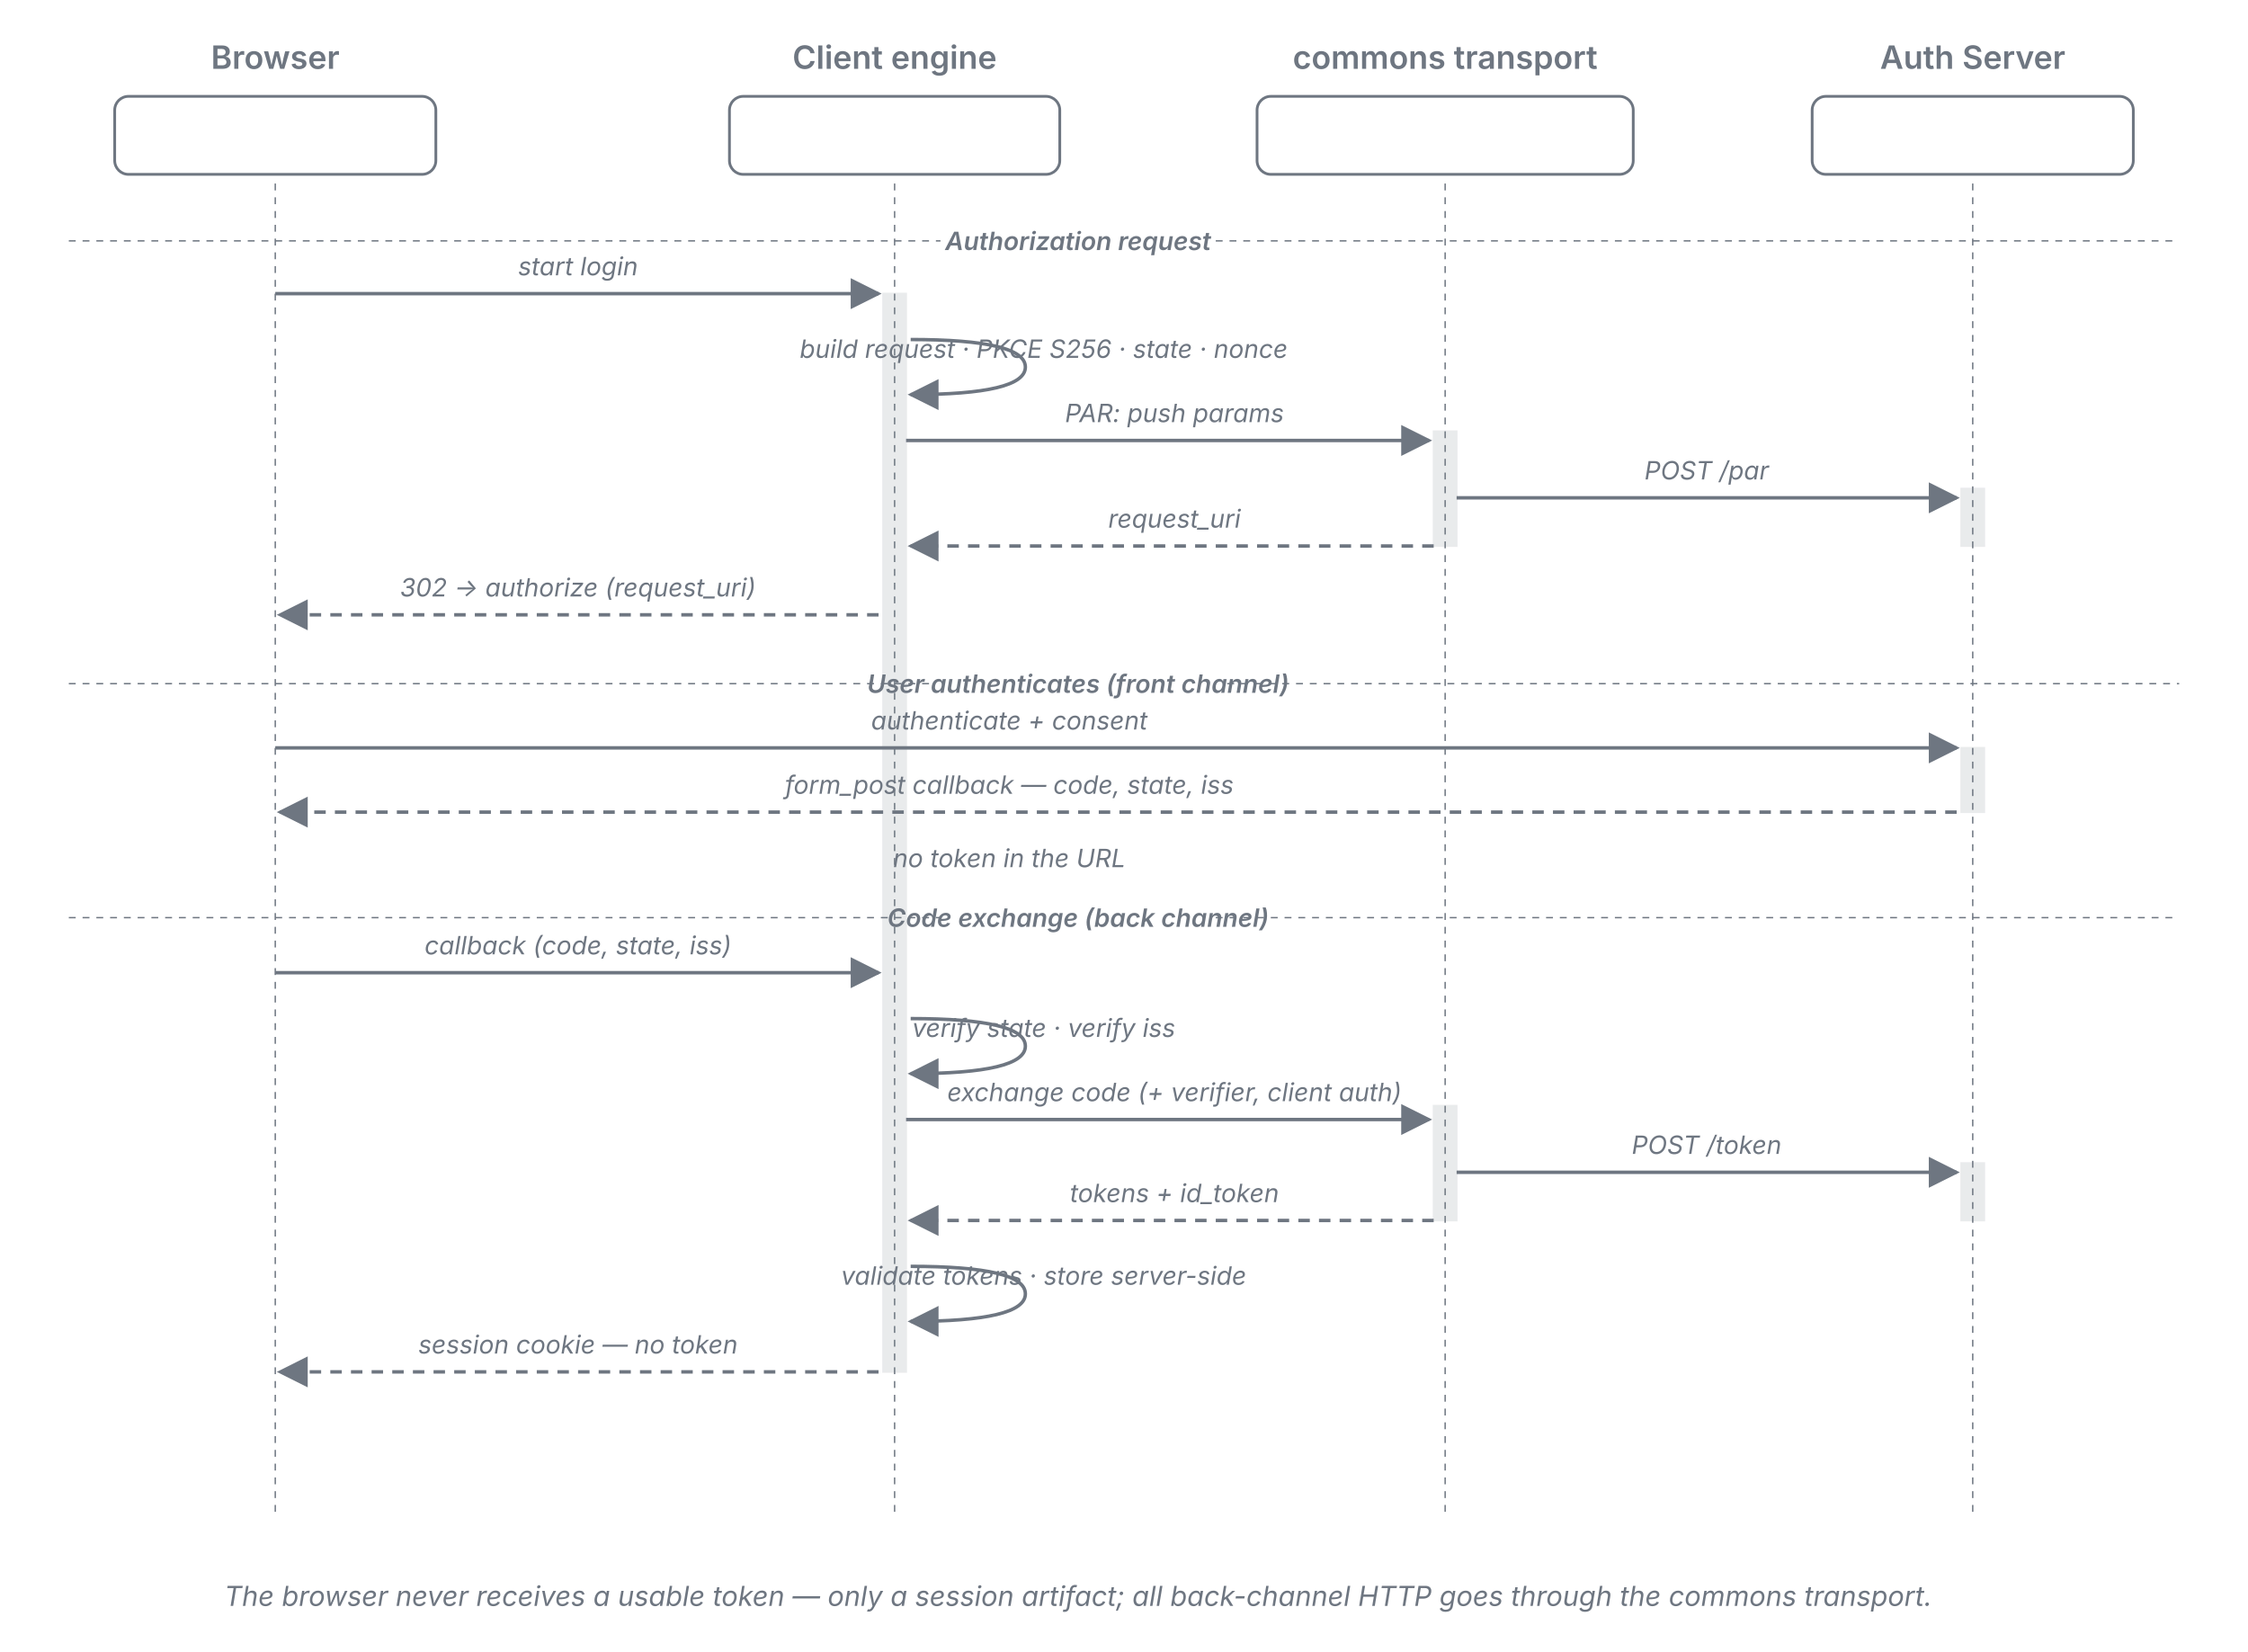
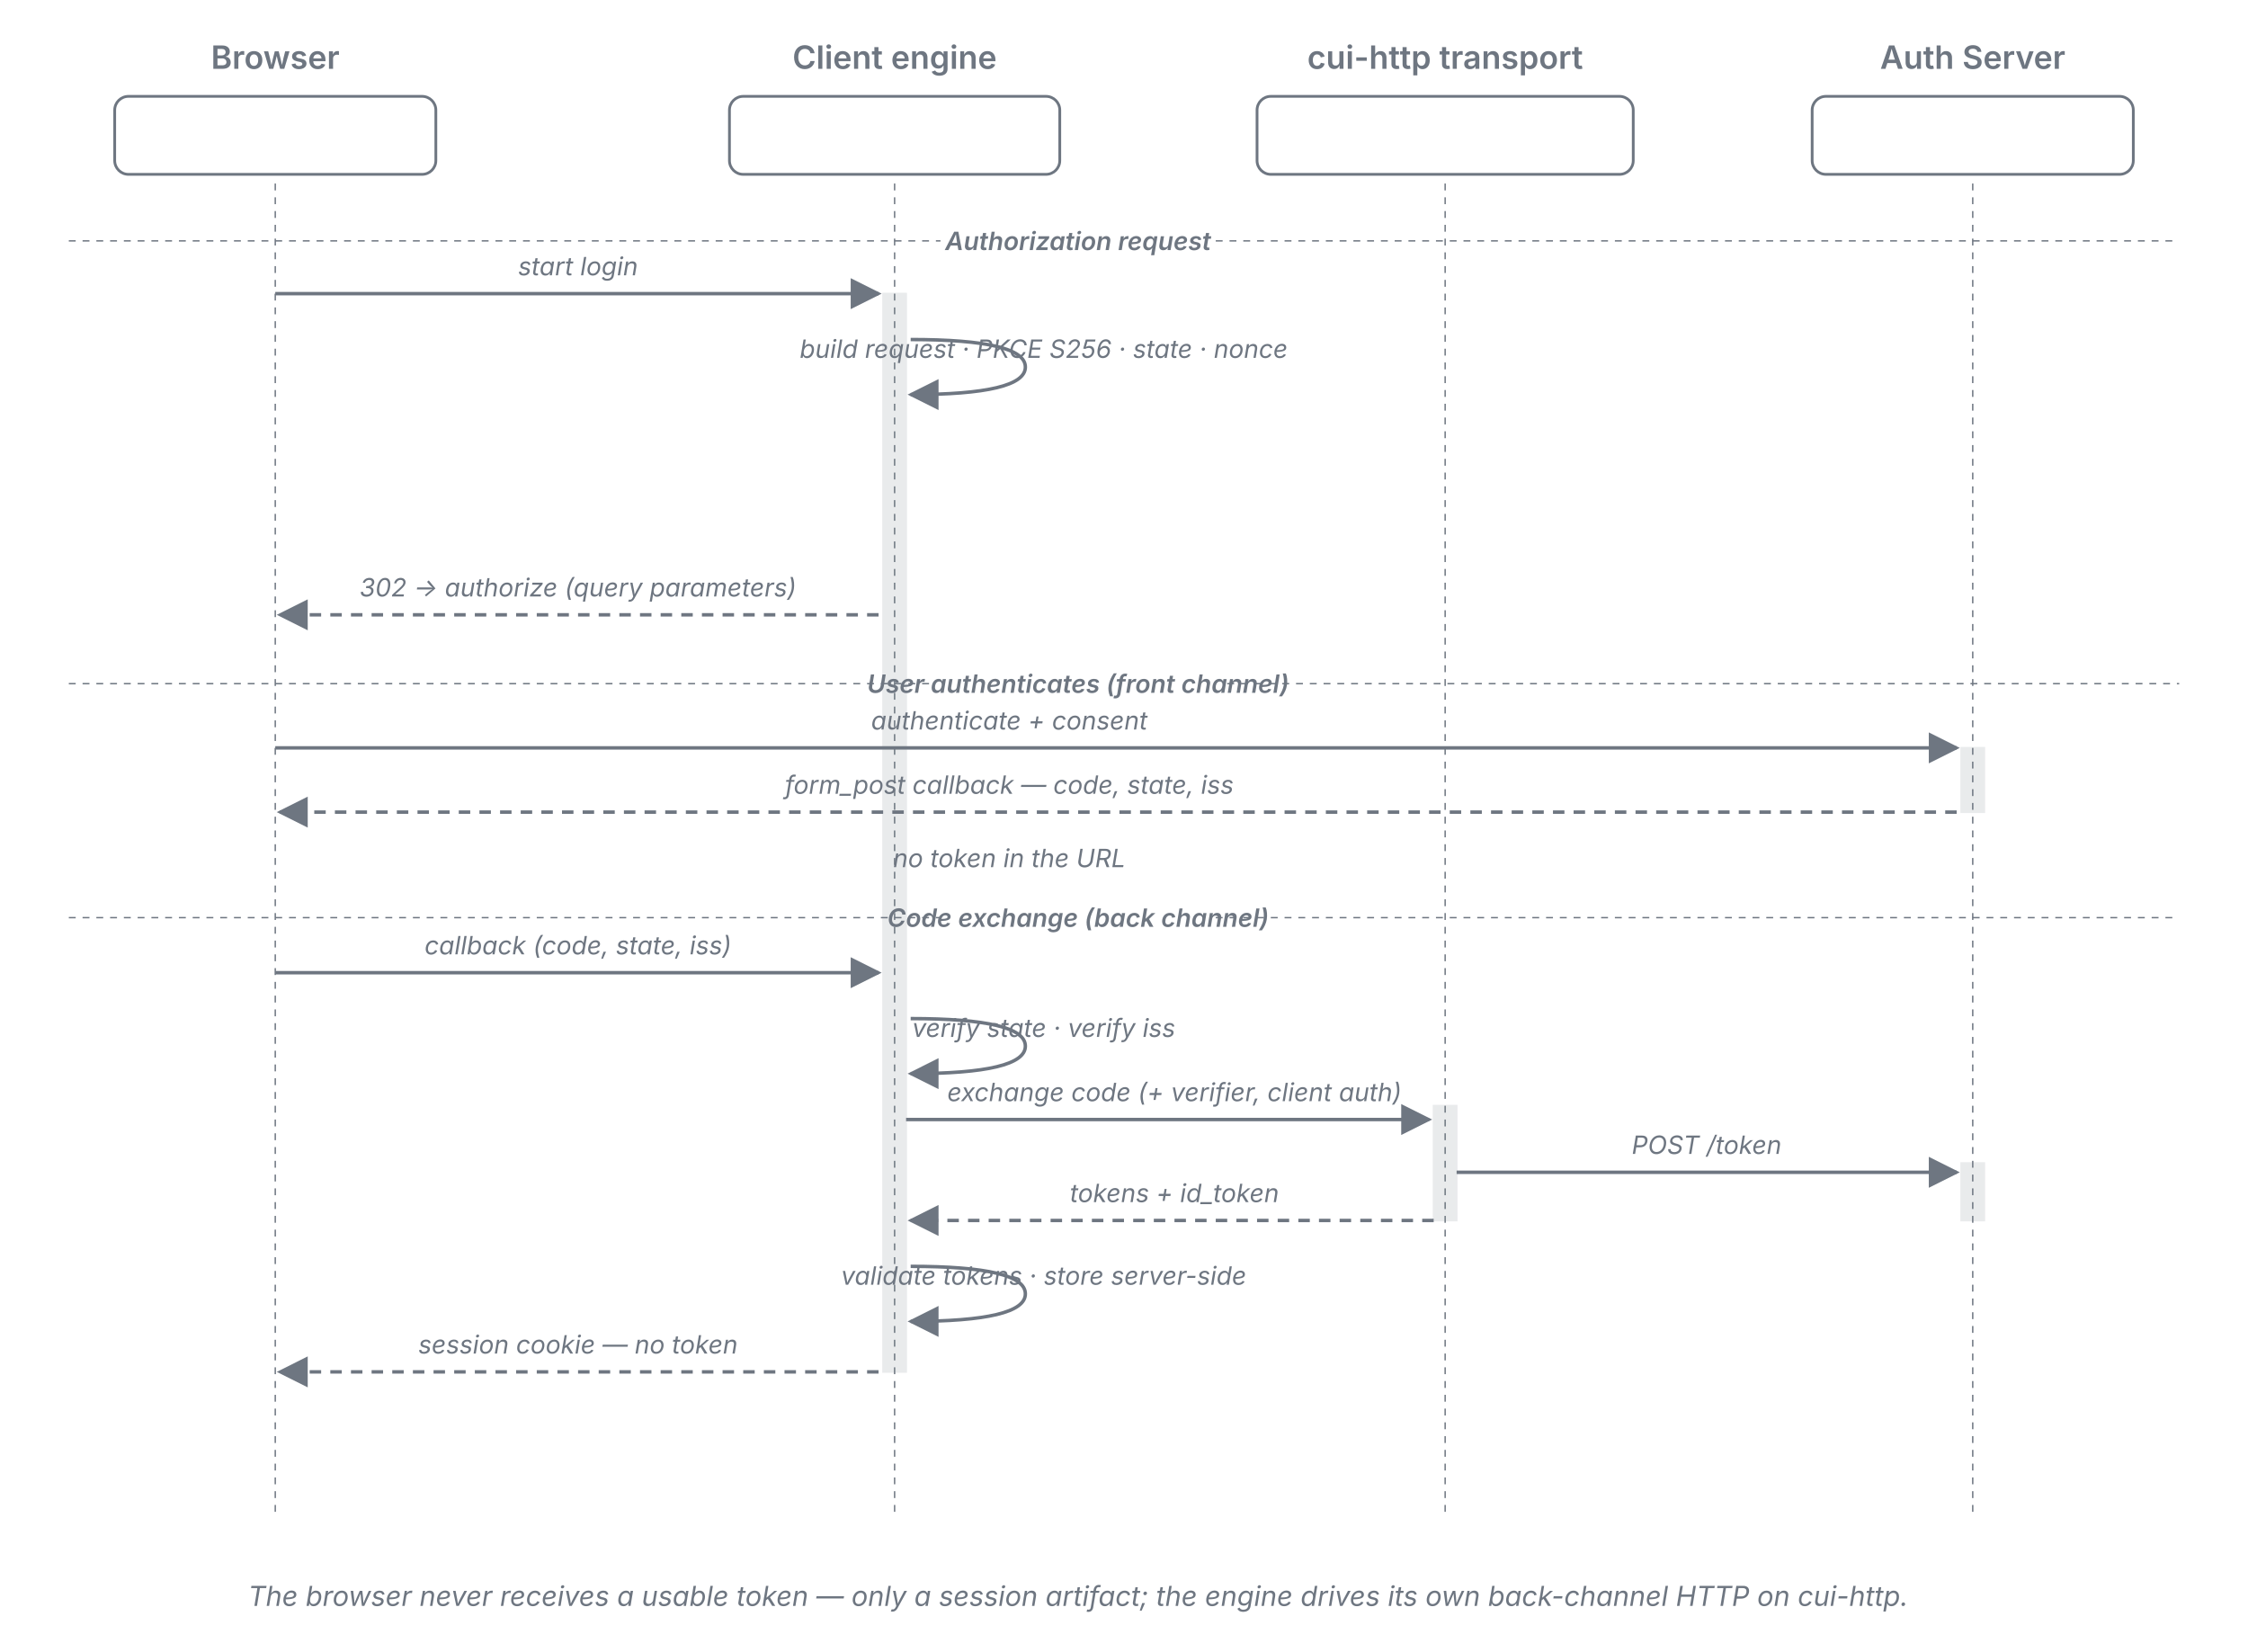
<svg xmlns="http://www.w3.org/2000/svg" viewBox="0 0 980 720" role="img" aria-labelledby="title desc" font-family="ui-sans-serif, -apple-system, system-ui, 'Segoe UI', sans-serif">
  <defs>
    <marker id="arrow" viewBox="0 0 10 10" refX="9" refY="5" markerWidth="9" markerHeight="9" orient="auto">
      <path d="M0,0 L10,5 L0,10 z" class="arrow-fill" />
    </marker>
    <style>
      .col-header   { font-size: 14px; font-weight: 600; fill: #6e7681; text-anchor: middle; }
      .stroke       { stroke: #6e7681; stroke-width: 1.2; fill: none; }
      .sep          { stroke: #6e7681; stroke-width: 0.6; stroke-dasharray: 3 3; }
      .arrow        { stroke: #6e7681; stroke-width: 1.5; fill: none; }
      .arrow-return { stroke: #6e7681; stroke-width: 1.5; fill: none; stroke-dasharray: 5 4; }
      .arrow-fill   { fill: #6e7681; }
      .arrow-lbl    { font-size: 11px; fill: #6e7681; text-anchor: middle; font-style: italic; }
      .activation   { stroke: #6e7681; stroke-width: 0.8; fill: #6e7681; opacity: 0.15; }
      .col-sub      { font-size: 11px; fill: #6e7681; text-anchor: middle; font-style: italic; }
      .phase-lbl    { font-size: 11px; fill: #6e7681; text-anchor: middle; font-style: italic; font-weight: 600; }
      .caption      { font-size: 12px; fill: #6e7681; text-anchor: middle; font-style: italic; }
    </style>
  </defs>
  <text x="120" y="30" class="col-header">Browser</text>
  <rect class="stroke" x="50" y="42" width="140" height="34" rx="6" ry="6" />
  <line class="sep" x1="120" y1="80" x2="120" y2="662" />
  <text x="390" y="30" class="col-header">Client engine</text>
  <rect class="stroke" x="318" y="42" width="144" height="34" rx="6" ry="6" />
  <line class="sep" x1="390" y1="80" x2="390" y2="662" />
-   <text x="630" y="30" class="col-header">commons transport</text>
+   <text x="630" y="30" class="col-header">cui-http transport</text>
  <rect class="stroke" x="548" y="42" width="164" height="34" rx="6" ry="6" />
  <line class="sep" x1="630" y1="80" x2="630" y2="662" />
  <text x="860" y="30" class="col-header">Auth Server</text>
  <rect class="stroke" x="790" y="42" width="140" height="34" rx="6" ry="6" />
  <line class="sep" x1="860" y1="80" x2="860" y2="662" />
  <rect class="activation" x="385" y="128" width="10" height="470" />
-   <rect class="activation" x="625" y="188" width="10" height="50" />
-   <rect class="activation" x="855" y="213" width="10" height="25" />
  <rect class="activation" x="855" y="326" width="10" height="28" />
  <rect class="activation" x="625" y="482" width="10" height="50" />
  <rect class="activation" x="855" y="507" width="10" height="25" />
  <line class="sep" x1="30" y1="105" x2="410" y2="105" />
  <line class="sep" x1="530" y1="105" x2="950" y2="105" />
  <text x="470" y="109" class="phase-lbl">Authorization request</text>
  <line class="arrow" x1="120" y1="128" x2="383" y2="128" marker-end="url(#arrow)" />
  <text x="252" y="120" class="arrow-lbl">start login</text>
  <path class="arrow" d="M 397 148 Q 447 148 447 160 Q 447 172 397 172" marker-end="url(#arrow)" />
  <text x="455" y="156" class="arrow-lbl" text-anchor="start">build request · PKCE S256 · state · nonce</text>
-   <line class="arrow" x1="395" y1="192" x2="623" y2="192" marker-end="url(#arrow)" />
-   <text x="512" y="184" class="arrow-lbl">PAR: push params</text>
-   <line class="arrow" x1="635" y1="217" x2="853" y2="217" marker-end="url(#arrow)" />
-   <text x="744" y="209" class="arrow-lbl">POST /par</text>
-   <line class="arrow-return" x1="625" y1="238" x2="397" y2="238" marker-end="url(#arrow)" />
-   <text x="512" y="230" class="arrow-lbl">request_uri</text>
  <line class="arrow-return" x1="383" y1="268" x2="122" y2="268" marker-end="url(#arrow)" />
-   <text x="252" y="260" class="arrow-lbl">302 → authorize (request_uri)</text>
+   <text x="252" y="260" class="arrow-lbl">302 → authorize (query parameters)</text>
  <line class="sep" x1="30" y1="298" x2="405" y2="298" />
  <line class="sep" x1="535" y1="298" x2="950" y2="298" />
  <text x="470" y="302" class="phase-lbl">User authenticates (front channel)</text>
  <line class="arrow" x1="120" y1="326" x2="853" y2="326" marker-end="url(#arrow)" />
  <text x="440" y="318" class="arrow-lbl">authenticate + consent</text>
  <line class="arrow-return" x1="853" y1="354" x2="122" y2="354" marker-end="url(#arrow)" />
  <text x="440" y="346" class="arrow-lbl">form_post callback — code, state, iss</text>
  <text x="440" y="378" class="col-sub">no token in the URL</text>
  <line class="sep" x1="30" y1="400" x2="410" y2="400" />
  <line class="sep" x1="530" y1="400" x2="950" y2="400" />
  <text x="470" y="404" class="phase-lbl">Code exchange (back channel)</text>
  <line class="arrow" x1="120" y1="424" x2="383" y2="424" marker-end="url(#arrow)" />
  <text x="252" y="416" class="arrow-lbl">callback (code, state, iss)</text>
  <path class="arrow" d="M 397 444 Q 447 444 447 456 Q 447 468 397 468" marker-end="url(#arrow)" />
  <text x="455" y="452" class="arrow-lbl" text-anchor="start">verify state · verify iss</text>
  <line class="arrow" x1="395" y1="488" x2="623" y2="488" marker-end="url(#arrow)" />
  <text x="512" y="480" class="arrow-lbl">exchange code (+ verifier, client auth)</text>
  <line class="arrow" x1="635" y1="511" x2="853" y2="511" marker-end="url(#arrow)" />
  <text x="744" y="503" class="arrow-lbl">POST /token</text>
  <line class="arrow-return" x1="625" y1="532" x2="397" y2="532" marker-end="url(#arrow)" />
  <text x="512" y="524" class="arrow-lbl">tokens + id_token</text>
  <path class="arrow" d="M 397 552 Q 447 552 447 564 Q 447 576 397 576" marker-end="url(#arrow)" />
  <text x="455" y="560" class="arrow-lbl" text-anchor="start">validate tokens · store server-side</text>
  <line class="arrow-return" x1="383" y1="598" x2="122" y2="598" marker-end="url(#arrow)" />
  <text x="252" y="590" class="arrow-lbl">session cookie — no token</text>
-   <text x="470" y="700" class="caption">The browser never receives a usable token — only a session artifact; all back-channel HTTP goes through the commons transport.</text>
+   <text x="470" y="700" class="caption">The browser never receives a usable token — only a session artifact; the engine drives its own back-channel HTTP on cui-http.</text>
</svg>
